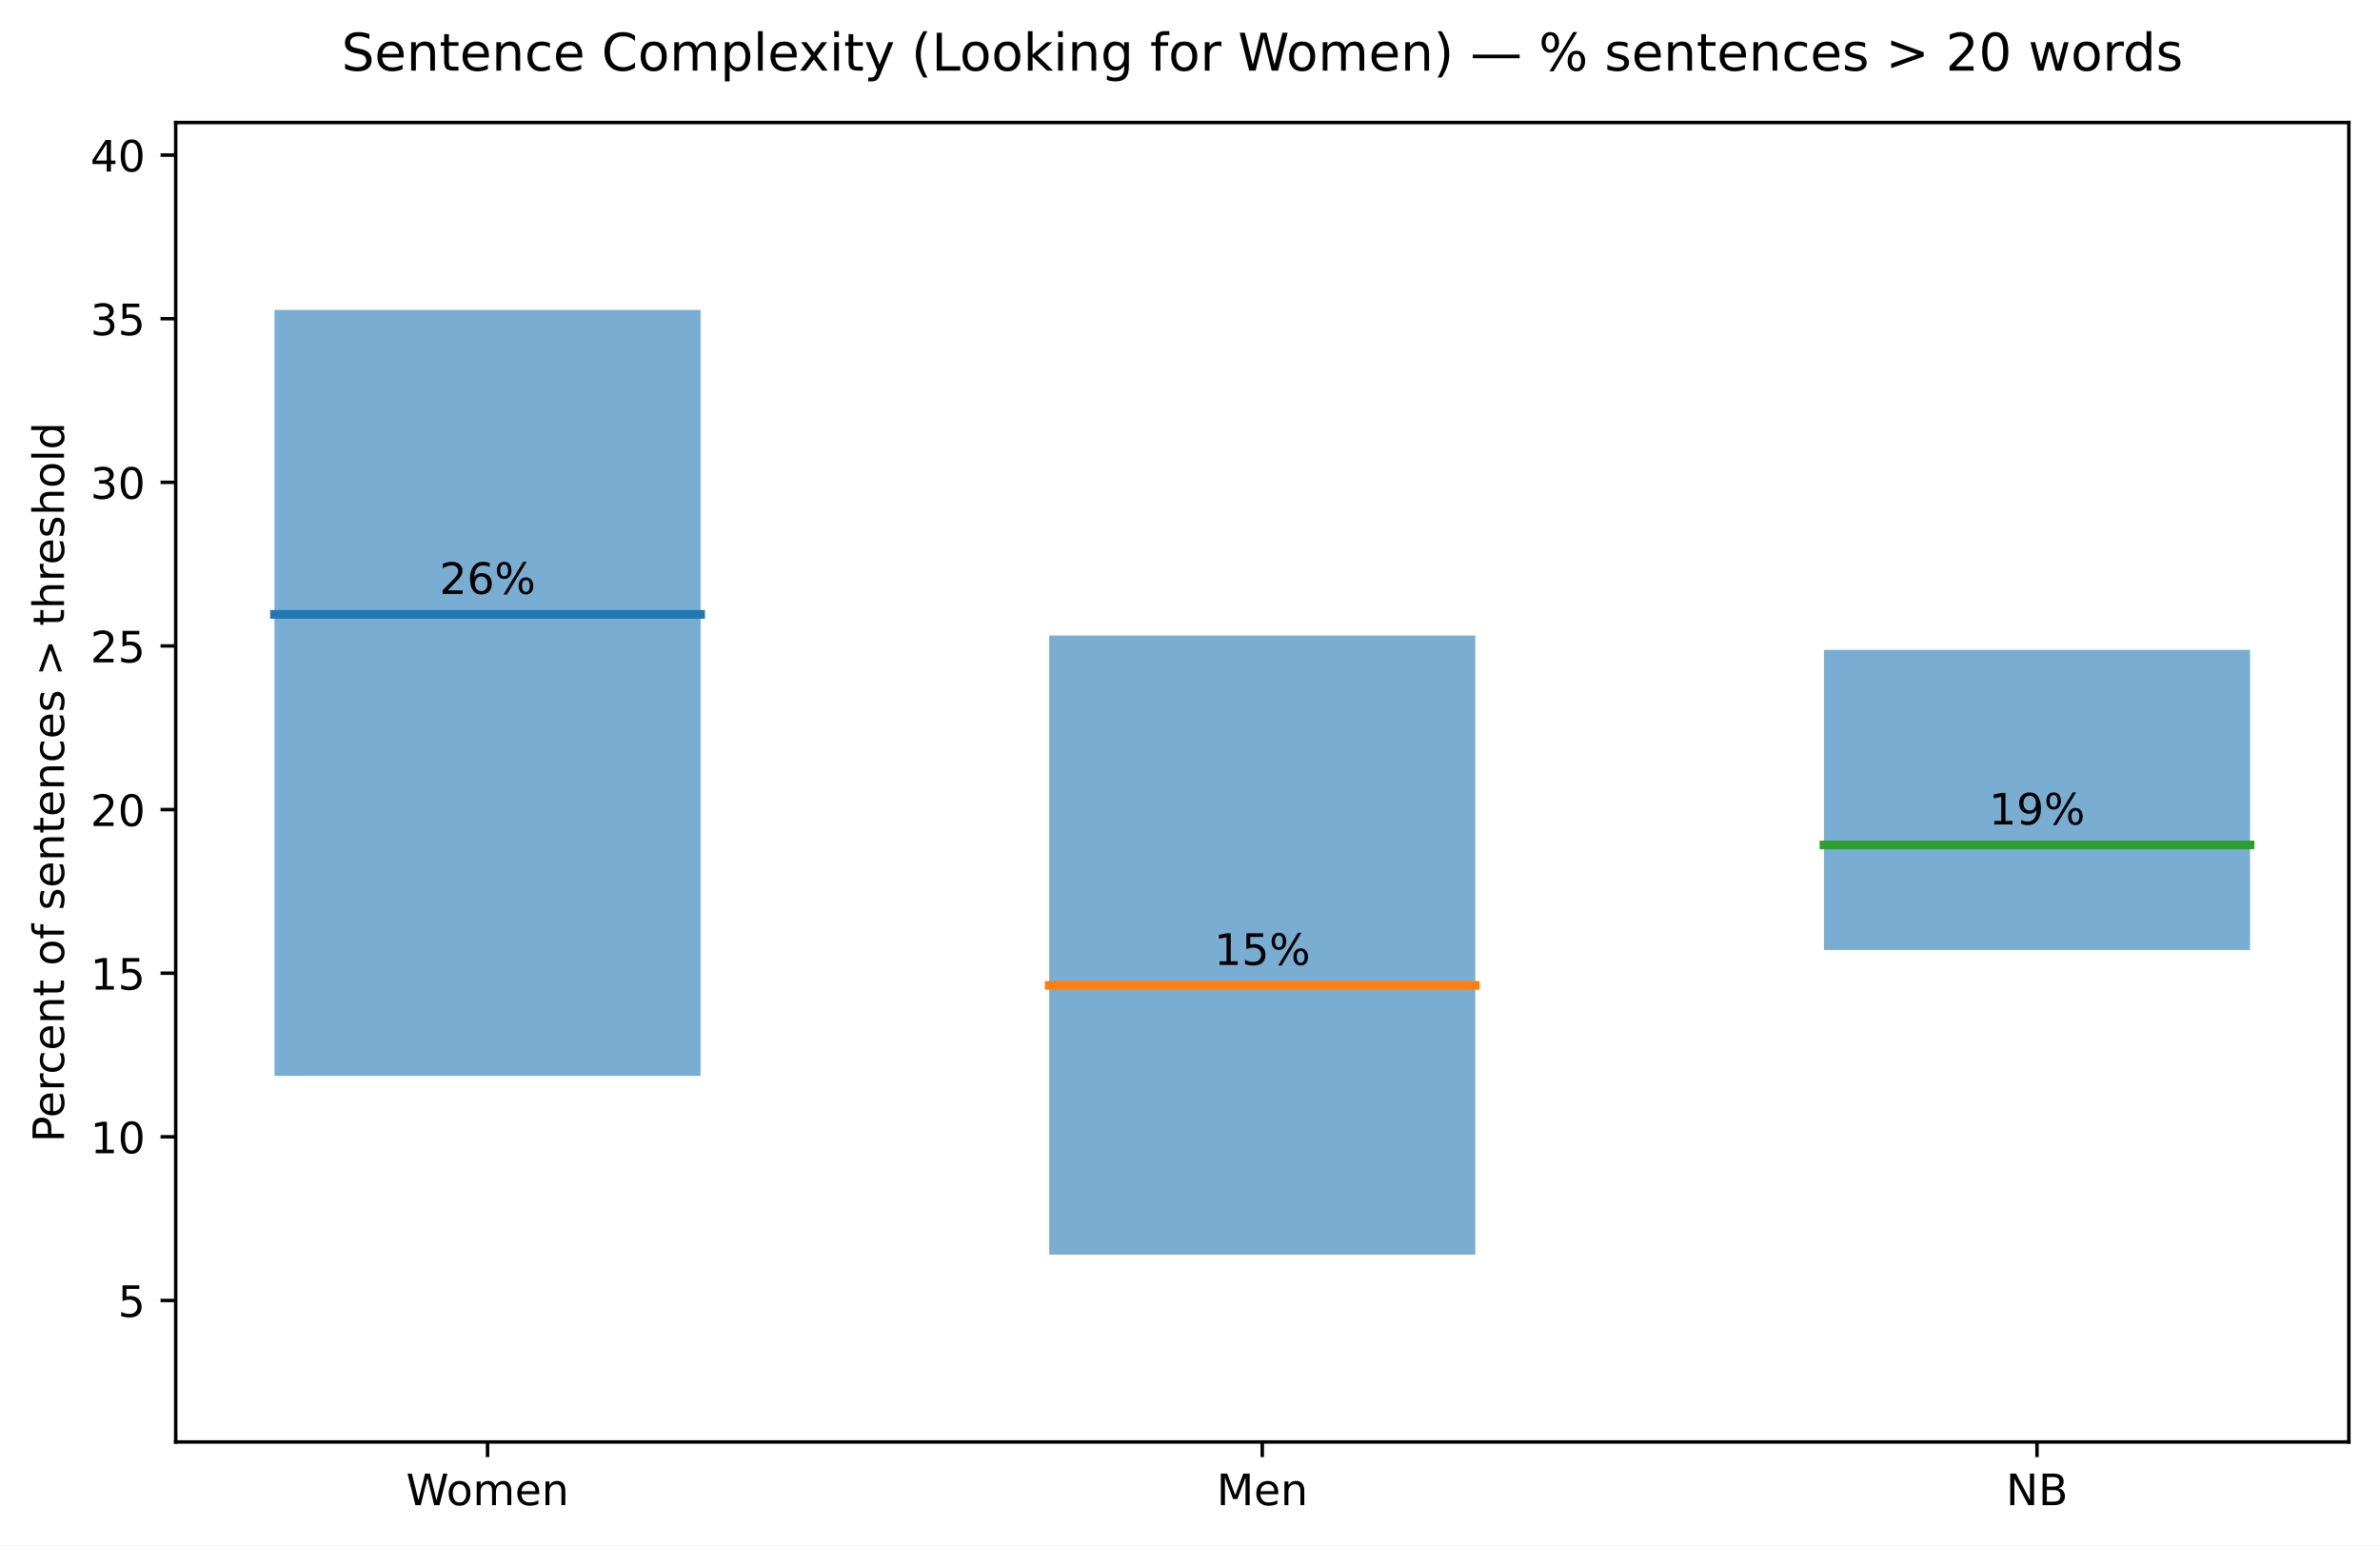
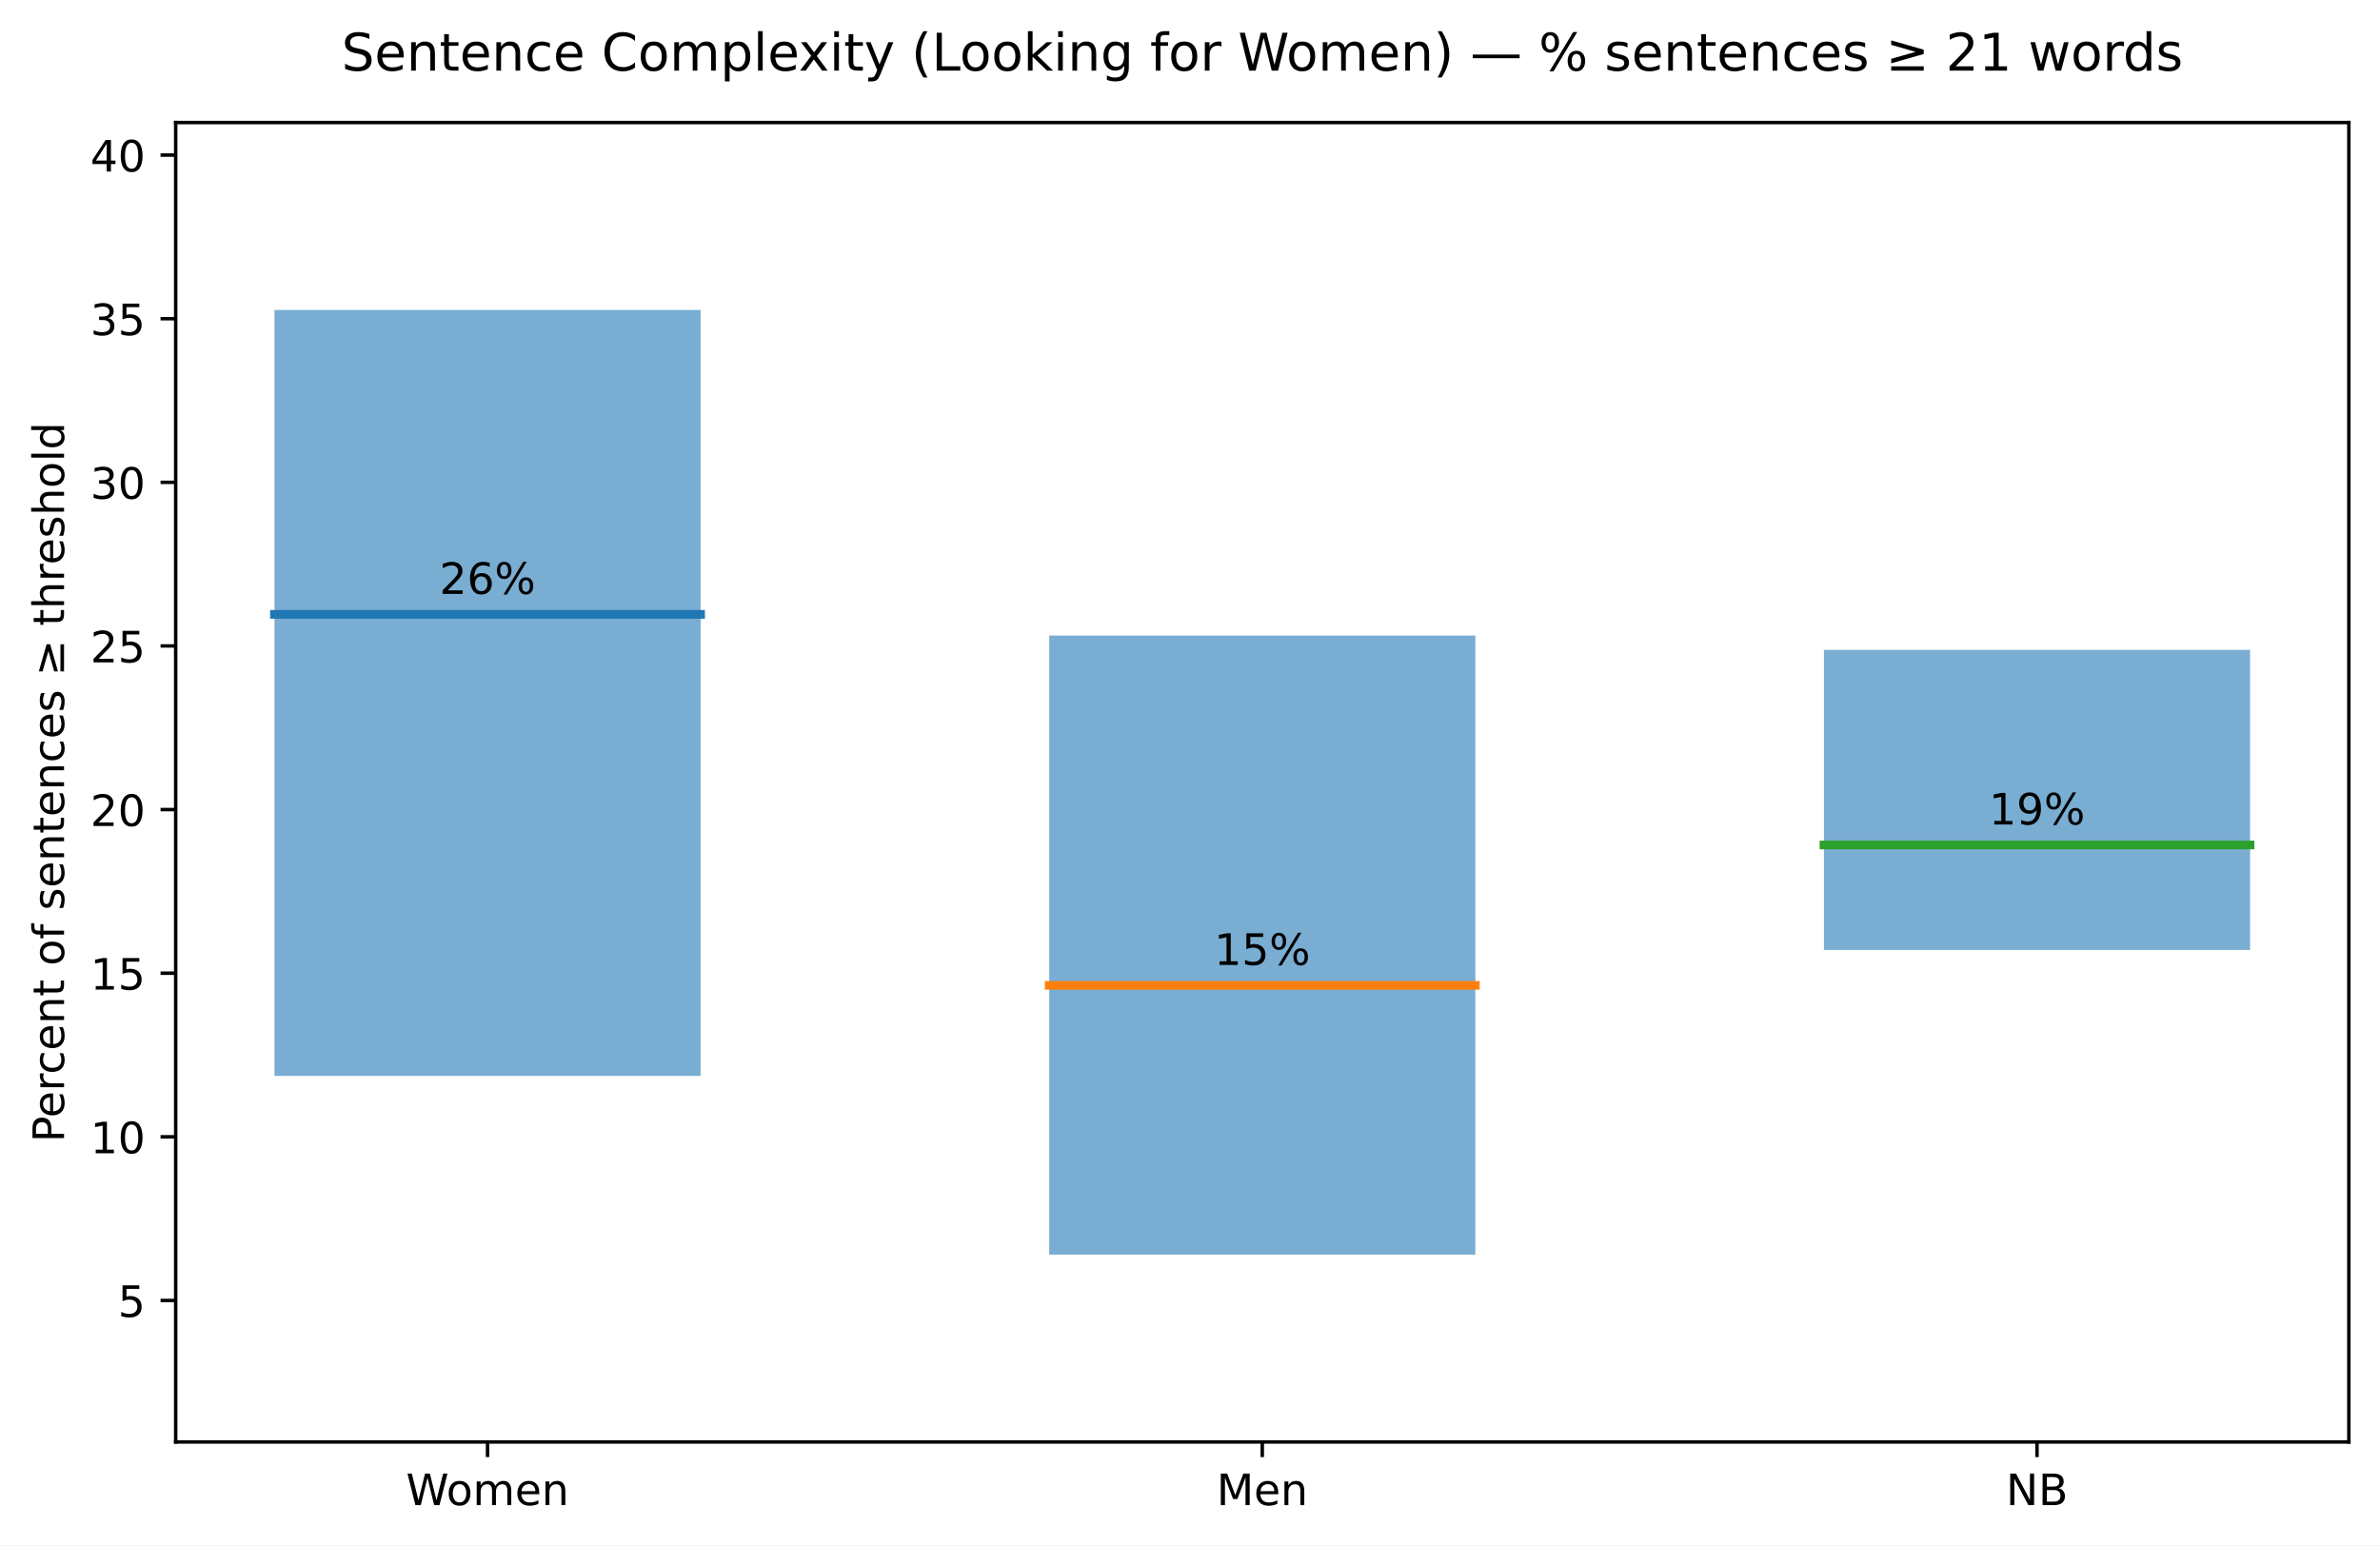
<svg xmlns="http://www.w3.org/2000/svg" xmlns:xlink="http://www.w3.org/1999/xlink" width="550.003pt" height="357.116pt" viewBox="0 0 550.003 357.116" version="1.1">
  <defs>
    <style type="text/css">*{stroke-linejoin: round; stroke-linecap: butt}</style>
  </defs>
  <g id="figure_1">
    <g id="patch_1">
      <path d="M 0 357.116  L 550.003 357.116  L 550.003 0  L 0 0  z " style="fill: #ffffff" />
    </g>
    <g id="axes_1">
      <g id="patch_2">
        <path d="M 40.603 333.238  L 542.803 333.238  L 542.803 28.318  L 40.603 28.318  z " style="fill: #ffffff" />
      </g>
      <g id="patch_3">
-         <path d="M 63.43 248.638  L 161.901 248.638  L 161.901 71.627  L 63.43 71.627  z " clip-path="url(#pf48282b319)" style="fill: #1f77b4; opacity: 0.6" />
+         <path d="M 63.43 248.638  L 161.901 248.638  L 161.901 71.627  L 63.43 71.627  z " clip-path="url(#pd7b5cca8f8)" style="fill: #1f77b4; opacity: 0.6" />
      </g>
      <g id="patch_4">
-         <path d="M 242.468 289.945  L 340.938 289.945  L 340.938 146.877  L 242.468 146.877  z " clip-path="url(#pf48282b319)" style="fill: #1f77b4; opacity: 0.6" />
+         <path d="M 242.468 289.945  L 340.938 289.945  L 340.938 146.877  L 242.468 146.877  z " clip-path="url(#pd7b5cca8f8)" style="fill: #1f77b4; opacity: 0.6" />
      </g>
      <g id="patch_5">
-         <path d="M 421.505 219.542  L 519.976 219.542  L 519.976 150.187  L 421.505 150.187  z " clip-path="url(#pf48282b319)" style="fill: #1f77b4; opacity: 0.6" />
+         <path d="M 421.505 219.542  L 519.976 219.542  L 519.976 150.187  L 421.505 150.187  z " clip-path="url(#pd7b5cca8f8)" style="fill: #1f77b4; opacity: 0.6" />
      </g>
      <g id="matplotlib.axis_1">
        <g id="xtick_1">
          <g id="line2d_1">
            <defs>
-               <path id="ma3afb90480" d="M 0 0  L 0 3.5  " style="stroke: #000000; stroke-width: 0.8" />
+               <path id="m81939af3f6" d="M 0 0  L 0 3.5  " style="stroke: #000000; stroke-width: 0.8" />
            </defs>
            <g>
-               <use xlink:href="#ma3afb90480" x="112.666" y="333.238" style="stroke: #000000; stroke-width: 0.8" />
+               <use xlink:href="#m81939af3f6" x="112.666" y="333.238" style="stroke: #000000; stroke-width: 0.8" />
            </g>
          </g>
          <g id="text_1">
            <g transform="translate(93.84069 347.8366) scale(0.1 -0.1)">
              <defs>
                <path id="DejaVuSans-57" d="M 213 4666  L 850 4666  L 1831 722  L 2809 4666  L 3519 4666  L 4500 722  L 5478 4666  L 6119 4666  L 4947 0  L 4153 0  L 3169 4050  L 2175 0  L 1381 0  L 213 4666  z " transform="scale(0.015625)" />
                <path id="DejaVuSans-6f" d="M 1959 3097  Q 1497 3097 1228 2736  Q 959 2375 959 1747  Q 959 1119 1226 758  Q 1494 397 1959 397  Q 2419 397 2687 759  Q 2956 1122 2956 1747  Q 2956 2369 2687 2733  Q 2419 3097 1959 3097  z M 1959 3584  Q 2709 3584 3137 3096  Q 3566 2609 3566 1747  Q 3566 888 3137 398  Q 2709 -91 1959 -91  Q 1206 -91 779 398  Q 353 888 353 1747  Q 353 2609 779 3096  Q 1206 3584 1959 3584  z " transform="scale(0.015625)" />
                <path id="DejaVuSans-6d" d="M 3328 2828  Q 3544 3216 3844 3400  Q 4144 3584 4550 3584  Q 5097 3584 5394 3201  Q 5691 2819 5691 2113  L 5691 0  L 5113 0  L 5113 2094  Q 5113 2597 4934 2840  Q 4756 3084 4391 3084  Q 3944 3084 3684 2787  Q 3425 2491 3425 1978  L 3425 0  L 2847 0  L 2847 2094  Q 2847 2600 2669 2842  Q 2491 3084 2119 3084  Q 1678 3084 1418 2786  Q 1159 2488 1159 1978  L 1159 0  L 581 0  L 581 3500  L 1159 3500  L 1159 2956  Q 1356 3278 1631 3431  Q 1906 3584 2284 3584  Q 2666 3584 2933 3390  Q 3200 3197 3328 2828  z " transform="scale(0.015625)" />
                <path id="DejaVuSans-65" d="M 3597 1894  L 3597 1613  L 953 1613  Q 991 1019 1311 708  Q 1631 397 2203 397  Q 2534 397 2845 478  Q 3156 559 3463 722  L 3463 178  Q 3153 47 2828 -22  Q 2503 -91 2169 -91  Q 1331 -91 842 396  Q 353 884 353 1716  Q 353 2575 817 3079  Q 1281 3584 2069 3584  Q 2775 3584 3186 3129  Q 3597 2675 3597 1894  z M 3022 2063  Q 3016 2534 2758 2815  Q 2500 3097 2075 3097  Q 1594 3097 1305 2825  Q 1016 2553 972 2059  L 3022 2063  z " transform="scale(0.015625)" />
                <path id="DejaVuSans-6e" d="M 3513 2113  L 3513 0  L 2938 0  L 2938 2094  Q 2938 2591 2744 2837  Q 2550 3084 2163 3084  Q 1697 3084 1428 2787  Q 1159 2491 1159 1978  L 1159 0  L 581 0  L 581 3500  L 1159 3500  L 1159 2956  Q 1366 3272 1645 3428  Q 1925 3584 2291 3584  Q 2894 3584 3203 3211  Q 3513 2838 3513 2113  z " transform="scale(0.015625)" />
              </defs>
              <use xlink:href="#DejaVuSans-57" />
              <use xlink:href="#DejaVuSans-6f" transform="translate(93.00195 0)" />
              <use xlink:href="#DejaVuSans-6d" transform="translate(154.1836 0)" />
              <use xlink:href="#DejaVuSans-65" transform="translate(251.5957 0)" />
              <use xlink:href="#DejaVuSans-6e" transform="translate(313.1191 0)" />
            </g>
          </g>
        </g>
        <g id="xtick_2">
          <g id="line2d_2">
            <g>
-               <use xlink:href="#ma3afb90480" x="291.703" y="333.238" style="stroke: #000000; stroke-width: 0.8" />
+               <use xlink:href="#m81939af3f6" x="291.703" y="333.238" style="stroke: #000000; stroke-width: 0.8" />
            </g>
          </g>
          <g id="text_2">
            <g transform="translate(281.1438 347.8366) scale(0.1 -0.1)">
              <defs>
                <path id="DejaVuSans-4d" d="M 628 4666  L 1569 4666  L 2759 1491  L 3956 4666  L 4897 4666  L 4897 0  L 4281 0  L 4281 4097  L 3078 897  L 2444 897  L 1241 4097  L 1241 0  L 628 0  L 628 4666  z " transform="scale(0.015625)" />
              </defs>
              <use xlink:href="#DejaVuSans-4d" />
              <use xlink:href="#DejaVuSans-65" transform="translate(86.2793 0)" />
              <use xlink:href="#DejaVuSans-6e" transform="translate(147.8027 0)" />
            </g>
          </g>
        </g>
        <g id="xtick_3">
          <g id="line2d_3">
            <g>
-               <use xlink:href="#ma3afb90480" x="470.741" y="333.238" style="stroke: #000000; stroke-width: 0.8" />
+               <use xlink:href="#m81939af3f6" x="470.741" y="333.238" style="stroke: #000000; stroke-width: 0.8" />
            </g>
          </g>
          <g id="text_3">
            <g transform="translate(463.5695 347.8366) scale(0.1 -0.1)">
              <defs>
                <path id="DejaVuSans-4e" d="M 628 4666  L 1478 4666  L 3547 763  L 3547 4666  L 4159 4666  L 4159 0  L 3309 0  L 1241 3903  L 1241 0  L 628 0  L 628 4666  z " transform="scale(0.015625)" />
                <path id="DejaVuSans-42" d="M 1259 2228  L 1259 519  L 2272 519  Q 2781 519 3026 730  Q 3272 941 3272 1375  Q 3272 1813 3026 2020  Q 2781 2228 2272 2228  L 1259 2228  z M 1259 4147  L 1259 2741  L 2194 2741  Q 2656 2741 2882 2914  Q 3109 3088 3109 3444  Q 3109 3797 2882 3972  Q 2656 4147 2194 4147  L 1259 4147  z M 628 4666  L 2241 4666  Q 2963 4666 3353 4366  Q 3744 4066 3744 3513  Q 3744 3084 3544 2831  Q 3344 2578 2956 2516  Q 3422 2416 3680 2098  Q 3938 1781 3938 1306  Q 3938 681 3513 340  Q 3088 0 2303 0  L 628 0  L 628 4666  z " transform="scale(0.015625)" />
              </defs>
              <use xlink:href="#DejaVuSans-4e" />
              <use xlink:href="#DejaVuSans-42" transform="translate(74.80469 0)" />
            </g>
          </g>
        </g>
      </g>
      <g id="matplotlib.axis_2">
        <g id="ytick_1">
          <g id="line2d_4">
            <defs>
-               <path id="mfad181a2ff" d="M 0 0  L -3.5 0  " style="stroke: #000000; stroke-width: 0.8" />
+               <path id="me7befd4b38" d="M 0 0  L -3.5 0  " style="stroke: #000000; stroke-width: 0.8" />
            </defs>
            <g>
-               <use xlink:href="#mfad181a2ff" x="40.603" y="300.534" style="stroke: #000000; stroke-width: 0.8" />
+               <use xlink:href="#me7befd4b38" x="40.603" y="300.534" style="stroke: #000000; stroke-width: 0.8" />
            </g>
          </g>
          <g id="text_4">
            <g transform="translate(27.24063 304.3331) scale(0.1 -0.1)">
              <defs>
                <path id="DejaVuSans-35" d="M 691 4666  L 3169 4666  L 3169 4134  L 1269 4134  L 1269 2991  Q 1406 3038 1543 3061  Q 1681 3084 1819 3084  Q 2600 3084 3056 2656  Q 3513 2228 3513 1497  Q 3513 744 3044 326  Q 2575 -91 1722 -91  Q 1428 -91 1123 -41  Q 819 9 494 109  L 494 744  Q 775 591 1075 516  Q 1375 441 1709 441  Q 2250 441 2565 725  Q 2881 1009 2881 1497  Q 2881 1984 2565 2268  Q 2250 2553 1709 2553  Q 1456 2553 1204 2497  Q 953 2441 691 2322  L 691 4666  z " transform="scale(0.015625)" />
              </defs>
              <use xlink:href="#DejaVuSans-35" />
            </g>
          </g>
        </g>
        <g id="ytick_2">
          <g id="line2d_5">
            <g>
-               <use xlink:href="#mfad181a2ff" x="40.603" y="262.72" style="stroke: #000000; stroke-width: 0.8" />
+               <use xlink:href="#me7befd4b38" x="40.603" y="262.72" style="stroke: #000000; stroke-width: 0.8" />
            </g>
          </g>
          <g id="text_5">
            <g transform="translate(20.87813 266.5197) scale(0.1 -0.1)">
              <defs>
                <path id="DejaVuSans-31" d="M 794 531  L 1825 531  L 1825 4091  L 703 3866  L 703 4441  L 1819 4666  L 2450 4666  L 2450 531  L 3481 531  L 3481 0  L 794 0  L 794 531  z " transform="scale(0.015625)" />
                <path id="DejaVuSans-30" d="M 2034 4250  Q 1547 4250 1301 3770  Q 1056 3291 1056 2328  Q 1056 1369 1301 889  Q 1547 409 2034 409  Q 2525 409 2770 889  Q 3016 1369 3016 2328  Q 3016 3291 2770 3770  Q 2525 4250 2034 4250  z M 2034 4750  Q 2819 4750 3233 4129  Q 3647 3509 3647 2328  Q 3647 1150 3233 529  Q 2819 -91 2034 -91  Q 1250 -91 836 529  Q 422 1150 422 2328  Q 422 3509 836 4129  Q 1250 4750 2034 4750  z " transform="scale(0.015625)" />
              </defs>
              <use xlink:href="#DejaVuSans-31" />
              <use xlink:href="#DejaVuSans-30" transform="translate(63.62305 0)" />
            </g>
          </g>
        </g>
        <g id="ytick_3">
          <g id="line2d_6">
            <g>
-               <use xlink:href="#mfad181a2ff" x="40.603" y="224.907" style="stroke: #000000; stroke-width: 0.8" />
+               <use xlink:href="#me7befd4b38" x="40.603" y="224.907" style="stroke: #000000; stroke-width: 0.8" />
            </g>
          </g>
          <g id="text_6">
            <g transform="translate(20.87813 228.7062) scale(0.1 -0.1)">
              <use xlink:href="#DejaVuSans-31" />
              <use xlink:href="#DejaVuSans-35" transform="translate(63.62305 0)" />
            </g>
          </g>
        </g>
        <g id="ytick_4">
          <g id="line2d_7">
            <g>
-               <use xlink:href="#mfad181a2ff" x="40.603" y="187.094" style="stroke: #000000; stroke-width: 0.8" />
+               <use xlink:href="#me7befd4b38" x="40.603" y="187.094" style="stroke: #000000; stroke-width: 0.8" />
            </g>
          </g>
          <g id="text_7">
            <g transform="translate(20.87813 190.8928) scale(0.1 -0.1)">
              <defs>
                <path id="DejaVuSans-32" d="M 1228 531  L 3431 531  L 3431 0  L 469 0  L 469 531  Q 828 903 1448 1529  Q 2069 2156 2228 2338  Q 2531 2678 2651 2914  Q 2772 3150 2772 3378  Q 2772 3750 2511 3984  Q 2250 4219 1831 4219  Q 1534 4219 1204 4116  Q 875 4013 500 3803  L 500 4441  Q 881 4594 1212 4672  Q 1544 4750 1819 4750  Q 2544 4750 2975 4387  Q 3406 4025 3406 3419  Q 3406 3131 3298 2873  Q 3191 2616 2906 2266  Q 2828 2175 2409 1742  Q 1991 1309 1228 531  z " transform="scale(0.015625)" />
              </defs>
              <use xlink:href="#DejaVuSans-32" />
              <use xlink:href="#DejaVuSans-30" transform="translate(63.62305 0)" />
            </g>
          </g>
        </g>
        <g id="ytick_5">
          <g id="line2d_8">
            <g>
-               <use xlink:href="#mfad181a2ff" x="40.603" y="149.28" style="stroke: #000000; stroke-width: 0.8" />
+               <use xlink:href="#me7befd4b38" x="40.603" y="149.28" style="stroke: #000000; stroke-width: 0.8" />
            </g>
          </g>
          <g id="text_8">
            <g transform="translate(20.87813 153.0793) scale(0.1 -0.1)">
              <use xlink:href="#DejaVuSans-32" />
              <use xlink:href="#DejaVuSans-35" transform="translate(63.62305 0)" />
            </g>
          </g>
        </g>
        <g id="ytick_6">
          <g id="line2d_9">
            <g>
-               <use xlink:href="#mfad181a2ff" x="40.603" y="111.467" style="stroke: #000000; stroke-width: 0.8" />
+               <use xlink:href="#me7befd4b38" x="40.603" y="111.467" style="stroke: #000000; stroke-width: 0.8" />
            </g>
          </g>
          <g id="text_9">
            <g transform="translate(20.87813 115.2658) scale(0.1 -0.1)">
              <defs>
                <path id="DejaVuSans-33" d="M 2597 2516  Q 3050 2419 3304 2112  Q 3559 1806 3559 1356  Q 3559 666 3084 287  Q 2609 -91 1734 -91  Q 1441 -91 1130 -33  Q 819 25 488 141  L 488 750  Q 750 597 1062 519  Q 1375 441 1716 441  Q 2309 441 2620 675  Q 2931 909 2931 1356  Q 2931 1769 2642 2001  Q 2353 2234 1838 2234  L 1294 2234  L 1294 2753  L 1863 2753  Q 2328 2753 2575 2939  Q 2822 3125 2822 3475  Q 2822 3834 2567 4026  Q 2313 4219 1838 4219  Q 1578 4219 1281 4162  Q 984 4106 628 3988  L 628 4550  Q 988 4650 1302 4700  Q 1616 4750 1894 4750  Q 2613 4750 3031 4423  Q 3450 4097 3450 3541  Q 3450 3153 3228 2886  Q 3006 2619 2597 2516  z " transform="scale(0.015625)" />
              </defs>
              <use xlink:href="#DejaVuSans-33" />
              <use xlink:href="#DejaVuSans-30" transform="translate(63.62305 0)" />
            </g>
          </g>
        </g>
        <g id="ytick_7">
          <g id="line2d_10">
            <g>
-               <use xlink:href="#mfad181a2ff" x="40.603" y="73.653" style="stroke: #000000; stroke-width: 0.8" />
+               <use xlink:href="#me7befd4b38" x="40.603" y="73.653" style="stroke: #000000; stroke-width: 0.8" />
            </g>
          </g>
          <g id="text_10">
            <g transform="translate(20.87813 77.45239) scale(0.1 -0.1)">
              <use xlink:href="#DejaVuSans-33" />
              <use xlink:href="#DejaVuSans-35" transform="translate(63.62305 0)" />
            </g>
          </g>
        </g>
        <g id="ytick_8">
          <g id="line2d_11">
            <g>
-               <use xlink:href="#mfad181a2ff" x="40.603" y="35.84" style="stroke: #000000; stroke-width: 0.8" />
+               <use xlink:href="#me7befd4b38" x="40.603" y="35.84" style="stroke: #000000; stroke-width: 0.8" />
            </g>
          </g>
          <g id="text_11">
            <g transform="translate(20.87813 39.63893) scale(0.1 -0.1)">
              <defs>
                <path id="DejaVuSans-34" d="M 2419 4116  L 825 1625  L 2419 1625  L 2419 4116  z M 2253 4666  L 3047 4666  L 3047 1625  L 3713 1625  L 3713 1100  L 3047 1100  L 3047 0  L 2419 0  L 2419 1100  L 313 1100  L 313 1709  L 2253 4666  z " transform="scale(0.015625)" />
              </defs>
              <use xlink:href="#DejaVuSans-34" />
              <use xlink:href="#DejaVuSans-30" transform="translate(63.62305 0)" />
            </g>
          </g>
        </g>
        <g id="text_12">
          <g transform="translate(14.79844 263.982) rotate(-90) scale(0.1 -0.1)">
            <defs>
              <path id="DejaVuSans-50" d="M 1259 4147  L 1259 2394  L 2053 2394  Q 2494 2394 2734 2622  Q 2975 2850 2975 3272  Q 2975 3691 2734 3919  Q 2494 4147 2053 4147  L 1259 4147  z M 628 4666  L 2053 4666  Q 2838 4666 3239 4311  Q 3641 3956 3641 3272  Q 3641 2581 3239 2228  Q 2838 1875 2053 1875  L 1259 1875  L 1259 0  L 628 0  L 628 4666  z " transform="scale(0.015625)" />
              <path id="DejaVuSans-72" d="M 2631 2963  Q 2534 3019 2420 3045  Q 2306 3072 2169 3072  Q 1681 3072 1420 2755  Q 1159 2438 1159 1844  L 1159 0  L 581 0  L 581 3500  L 1159 3500  L 1159 2956  Q 1341 3275 1631 3429  Q 1922 3584 2338 3584  Q 2397 3584 2469 3576  Q 2541 3569 2628 3553  L 2631 2963  z " transform="scale(0.015625)" />
              <path id="DejaVuSans-63" d="M 3122 3366  L 3122 2828  Q 2878 2963 2633 3030  Q 2388 3097 2138 3097  Q 1578 3097 1268 2742  Q 959 2388 959 1747  Q 959 1106 1268 751  Q 1578 397 2138 397  Q 2388 397 2633 464  Q 2878 531 3122 666  L 3122 134  Q 2881 22 2623 -34  Q 2366 -91 2075 -91  Q 1284 -91 818 406  Q 353 903 353 1747  Q 353 2603 823 3093  Q 1294 3584 2113 3584  Q 2378 3584 2631 3529  Q 2884 3475 3122 3366  z " transform="scale(0.015625)" />
              <path id="DejaVuSans-74" d="M 1172 4494  L 1172 3500  L 2356 3500  L 2356 3053  L 1172 3053  L 1172 1153  Q 1172 725 1289 603  Q 1406 481 1766 481  L 2356 481  L 2356 0  L 1766 0  Q 1100 0 847 248  Q 594 497 594 1153  L 594 3053  L 172 3053  L 172 3500  L 594 3500  L 594 4494  L 1172 4494  z " transform="scale(0.015625)" />
              <path id="DejaVuSans-20" transform="scale(0.015625)" />
              <path id="DejaVuSans-66" d="M 2375 4863  L 2375 4384  L 1825 4384  Q 1516 4384 1395 4259  Q 1275 4134 1275 3809  L 1275 3500  L 2222 3500  L 2222 3053  L 1275 3053  L 1275 0  L 697 0  L 697 3053  L 147 3053  L 147 3500  L 697 3500  L 697 3744  Q 697 4328 969 4595  Q 1241 4863 1831 4863  L 2375 4863  z " transform="scale(0.015625)" />
              <path id="DejaVuSans-73" d="M 2834 3397  L 2834 2853  Q 2591 2978 2328 3040  Q 2066 3103 1784 3103  Q 1356 3103 1142 2972  Q 928 2841 928 2578  Q 928 2378 1081 2264  Q 1234 2150 1697 2047  L 1894 2003  Q 2506 1872 2764 1633  Q 3022 1394 3022 966  Q 3022 478 2636 193  Q 2250 -91 1575 -91  Q 1294 -91 989 -36  Q 684 19 347 128  L 347 722  Q 666 556 975 473  Q 1284 391 1588 391  Q 1994 391 2212 530  Q 2431 669 2431 922  Q 2431 1156 2273 1281  Q 2116 1406 1581 1522  L 1381 1569  Q 847 1681 609 1914  Q 372 2147 372 2553  Q 372 3047 722 3315  Q 1072 3584 1716 3584  Q 2034 3584 2315 3537  Q 2597 3491 2834 3397  z " transform="scale(0.015625)" />
-               <path id="DejaVuSans-3e" d="M 678 3150  L 678 3719  L 4684 2266  L 4684 1747  L 678 294  L 678 863  L 3897 2003  L 678 3150  z " transform="scale(0.015625)" />
+               <path id="DejaVuSans-2265" d="M 678 3175  L 678 3725  L 4684 2578  L 4684 2047  L 678 897  L 678 1453  L 3681 2309  L 678 3175  z M 4684 531  L 4684 0  L 678 0  L 678 531  L 4684 531  z " transform="scale(0.015625)" />
              <path id="DejaVuSans-68" d="M 3513 2113  L 3513 0  L 2938 0  L 2938 2094  Q 2938 2591 2744 2837  Q 2550 3084 2163 3084  Q 1697 3084 1428 2787  Q 1159 2491 1159 1978  L 1159 0  L 581 0  L 581 4863  L 1159 4863  L 1159 2956  Q 1366 3272 1645 3428  Q 1925 3584 2291 3584  Q 2894 3584 3203 3211  Q 3513 2838 3513 2113  z " transform="scale(0.015625)" />
              <path id="DejaVuSans-6c" d="M 603 4863  L 1178 4863  L 1178 0  L 603 0  L 603 4863  z " transform="scale(0.015625)" />
              <path id="DejaVuSans-64" d="M 2906 2969  L 2906 4863  L 3481 4863  L 3481 0  L 2906 0  L 2906 525  Q 2725 213 2448 61  Q 2172 -91 1784 -91  Q 1150 -91 751 415  Q 353 922 353 1747  Q 353 2572 751 3078  Q 1150 3584 1784 3584  Q 2172 3584 2448 3432  Q 2725 3281 2906 2969  z M 947 1747  Q 947 1113 1208 752  Q 1469 391 1925 391  Q 2381 391 2643 752  Q 2906 1113 2906 1747  Q 2906 2381 2643 2742  Q 2381 3103 1925 3103  Q 1469 3103 1208 2742  Q 947 2381 947 1747  z " transform="scale(0.015625)" />
            </defs>
            <use xlink:href="#DejaVuSans-50" />
            <use xlink:href="#DejaVuSans-65" transform="translate(56.67773 0)" />
            <use xlink:href="#DejaVuSans-72" transform="translate(118.2012 0)" />
            <use xlink:href="#DejaVuSans-63" transform="translate(157.0645 0)" />
            <use xlink:href="#DejaVuSans-65" transform="translate(212.0449 0)" />
            <use xlink:href="#DejaVuSans-6e" transform="translate(273.5684 0)" />
            <use xlink:href="#DejaVuSans-74" transform="translate(336.9473 0)" />
            <use xlink:href="#DejaVuSans-20" transform="translate(376.1562 0)" />
            <use xlink:href="#DejaVuSans-6f" transform="translate(407.9434 0)" />
            <use xlink:href="#DejaVuSans-66" transform="translate(469.125 0)" />
            <use xlink:href="#DejaVuSans-20" transform="translate(504.3301 0)" />
            <use xlink:href="#DejaVuSans-73" transform="translate(536.1172 0)" />
            <use xlink:href="#DejaVuSans-65" transform="translate(588.2168 0)" />
            <use xlink:href="#DejaVuSans-6e" transform="translate(649.7402 0)" />
            <use xlink:href="#DejaVuSans-74" transform="translate(713.1191 0)" />
            <use xlink:href="#DejaVuSans-65" transform="translate(752.3281 0)" />
            <use xlink:href="#DejaVuSans-6e" transform="translate(813.8516 0)" />
            <use xlink:href="#DejaVuSans-63" transform="translate(877.2305 0)" />
            <use xlink:href="#DejaVuSans-65" transform="translate(932.2109 0)" />
            <use xlink:href="#DejaVuSans-73" transform="translate(993.7344 0)" />
            <use xlink:href="#DejaVuSans-20" transform="translate(1045.834 0)" />
-             <use xlink:href="#DejaVuSans-3e" transform="translate(1077.621 0)" />
+             <use xlink:href="#DejaVuSans-2265" transform="translate(1077.621 0)" />
            <use xlink:href="#DejaVuSans-20" transform="translate(1161.41 0)" />
            <use xlink:href="#DejaVuSans-74" transform="translate(1193.197 0)" />
            <use xlink:href="#DejaVuSans-68" transform="translate(1232.406 0)" />
            <use xlink:href="#DejaVuSans-72" transform="translate(1295.785 0)" />
            <use xlink:href="#DejaVuSans-65" transform="translate(1334.648 0)" />
            <use xlink:href="#DejaVuSans-73" transform="translate(1396.172 0)" />
            <use xlink:href="#DejaVuSans-68" transform="translate(1448.271 0)" />
            <use xlink:href="#DejaVuSans-6f" transform="translate(1511.65 0)" />
            <use xlink:href="#DejaVuSans-6c" transform="translate(1572.832 0)" />
            <use xlink:href="#DejaVuSans-64" transform="translate(1600.615 0)" />
          </g>
        </g>
      </g>
      <g id="line2d_12">
-         <path d="M 63.43 141.981  L 161.901 141.981  " clip-path="url(#pf48282b319)" style="fill: none; stroke: #1f77b4; stroke-width: 2; stroke-linecap: square" />
+         <path d="M 63.43 141.981  L 161.901 141.981  " clip-path="url(#pd7b5cca8f8)" style="fill: none; stroke: #1f77b4; stroke-width: 2; stroke-linecap: square" />
      </g>
      <g id="line2d_13">
-         <path d="M 242.468 227.713  L 340.938 227.713  " clip-path="url(#pf48282b319)" style="fill: none; stroke: #ff7f0e; stroke-width: 2; stroke-linecap: square" />
+         <path d="M 242.468 227.713  L 340.938 227.713  " clip-path="url(#pd7b5cca8f8)" style="fill: none; stroke: #ff7f0e; stroke-width: 2; stroke-linecap: square" />
      </g>
      <g id="line2d_14">
-         <path d="M 421.505 195.269  L 519.976 195.269  " clip-path="url(#pf48282b319)" style="fill: none; stroke: #2ca02c; stroke-width: 2; stroke-linecap: square" />
+         <path d="M 421.505 195.269  L 519.976 195.269  " clip-path="url(#pd7b5cca8f8)" style="fill: none; stroke: #2ca02c; stroke-width: 2; stroke-linecap: square" />
      </g>
      <g id="patch_6">
        <path d="M 40.603 333.238  L 40.603 28.318  " style="fill: none; stroke: #000000; stroke-width: 0.8; stroke-linejoin: miter; stroke-linecap: square" />
      </g>
      <g id="patch_7">
        <path d="M 542.803 333.238  L 542.803 28.318  " style="fill: none; stroke: #000000; stroke-width: 0.8; stroke-linejoin: miter; stroke-linecap: square" />
      </g>
      <g id="patch_8">
        <path d="M 40.603 333.238  L 542.803 333.238  " style="fill: none; stroke: #000000; stroke-width: 0.8; stroke-linejoin: miter; stroke-linecap: square" />
      </g>
      <g id="patch_9">
        <path d="M 40.603 28.318  L 542.803 28.318  " style="fill: none; stroke: #000000; stroke-width: 0.8; stroke-linejoin: miter; stroke-linecap: square" />
      </g>
      <g id="text_13">
        <g transform="translate(101.5524 137.2545) scale(0.1 -0.1)">
          <defs>
            <path id="DejaVuSans-36" d="M 2113 2584  Q 1688 2584 1439 2293  Q 1191 2003 1191 1497  Q 1191 994 1439 701  Q 1688 409 2113 409  Q 2538 409 2786 701  Q 3034 994 3034 1497  Q 3034 2003 2786 2293  Q 2538 2584 2113 2584  z M 3366 4563  L 3366 3988  Q 3128 4100 2886 4159  Q 2644 4219 2406 4219  Q 1781 4219 1451 3797  Q 1122 3375 1075 2522  Q 1259 2794 1537 2939  Q 1816 3084 2150 3084  Q 2853 3084 3261 2657  Q 3669 2231 3669 1497  Q 3669 778 3244 343  Q 2819 -91 2113 -91  Q 1303 -91 875 529  Q 447 1150 447 2328  Q 447 3434 972 4092  Q 1497 4750 2381 4750  Q 2619 4750 2861 4703  Q 3103 4656 3366 4563  z " transform="scale(0.015625)" />
            <path id="DejaVuSans-25" d="M 4653 2053  Q 4381 2053 4226 1822  Q 4072 1591 4072 1178  Q 4072 772 4226 539  Q 4381 306 4653 306  Q 4919 306 5073 539  Q 5228 772 5228 1178  Q 5228 1588 5073 1820  Q 4919 2053 4653 2053  z M 4653 2450  Q 5147 2450 5437 2106  Q 5728 1763 5728 1178  Q 5728 594 5436 251  Q 5144 -91 4653 -91  Q 4153 -91 3862 251  Q 3572 594 3572 1178  Q 3572 1766 3864 2108  Q 4156 2450 4653 2450  z M 1428 4353  Q 1159 4353 1004 4120  Q 850 3888 850 3481  Q 850 3069 1003 2837  Q 1156 2606 1428 2606  Q 1700 2606 1854 2837  Q 2009 3069 2009 3481  Q 2009 3884 1853 4118  Q 1697 4353 1428 4353  z M 4250 4750  L 4750 4750  L 1831 -91  L 1331 -91  L 4250 4750  z M 1428 4750  Q 1922 4750 2215 4408  Q 2509 4066 2509 3481  Q 2509 2891 2217 2550  Q 1925 2209 1428 2209  Q 931 2209 642 2551  Q 353 2894 353 3481  Q 353 4063 643 4406  Q 934 4750 1428 4750  z " transform="scale(0.015625)" />
          </defs>
          <use xlink:href="#DejaVuSans-32" />
          <use xlink:href="#DejaVuSans-36" transform="translate(63.62305 0)" />
          <use xlink:href="#DejaVuSans-25" transform="translate(127.2461 0)" />
        </g>
      </g>
      <g id="text_14">
        <g transform="translate(280.5898 222.9864) scale(0.1 -0.1)">
          <use xlink:href="#DejaVuSans-31" />
          <use xlink:href="#DejaVuSans-35" transform="translate(63.62305 0)" />
          <use xlink:href="#DejaVuSans-25" transform="translate(127.2461 0)" />
        </g>
      </g>
      <g id="text_15">
        <g transform="translate(459.6273 190.5428) scale(0.1 -0.1)">
          <defs>
            <path id="DejaVuSans-39" d="M 703 97  L 703 672  Q 941 559 1184 500  Q 1428 441 1663 441  Q 2288 441 2617 861  Q 2947 1281 2994 2138  Q 2813 1869 2534 1725  Q 2256 1581 1919 1581  Q 1219 1581 811 2004  Q 403 2428 403 3163  Q 403 3881 828 4315  Q 1253 4750 1959 4750  Q 2769 4750 3195 4129  Q 3622 3509 3622 2328  Q 3622 1225 3098 567  Q 2575 -91 1691 -91  Q 1453 -91 1209 -44  Q 966 3 703 97  z M 1959 2075  Q 2384 2075 2632 2365  Q 2881 2656 2881 3163  Q 2881 3666 2632 3958  Q 2384 4250 1959 4250  Q 1534 4250 1286 3958  Q 1038 3666 1038 3163  Q 1038 2656 1286 2365  Q 1534 2075 1959 2075  z " transform="scale(0.015625)" />
          </defs>
          <use xlink:href="#DejaVuSans-31" />
          <use xlink:href="#DejaVuSans-39" transform="translate(63.62305 0)" />
          <use xlink:href="#DejaVuSans-25" transform="translate(127.2461 0)" />
        </g>
      </g>
      <g id="text_16">
        <g transform="translate(78.92719 16.31812) scale(0.12 -0.12)">
          <defs>
            <path id="DejaVuSans-53" d="M 3425 4513  L 3425 3897  Q 3066 4069 2747 4153  Q 2428 4238 2131 4238  Q 1616 4238 1336 4038  Q 1056 3838 1056 3469  Q 1056 3159 1242 3001  Q 1428 2844 1947 2747  L 2328 2669  Q 3034 2534 3370 2195  Q 3706 1856 3706 1288  Q 3706 609 3251 259  Q 2797 -91 1919 -91  Q 1588 -91 1214 -16  Q 841 59 441 206  L 441 856  Q 825 641 1194 531  Q 1563 422 1919 422  Q 2459 422 2753 634  Q 3047 847 3047 1241  Q 3047 1584 2836 1778  Q 2625 1972 2144 2069  L 1759 2144  Q 1053 2284 737 2584  Q 422 2884 422 3419  Q 422 4038 858 4394  Q 1294 4750 2059 4750  Q 2388 4750 2728 4690  Q 3069 4631 3425 4513  z " transform="scale(0.015625)" />
            <path id="DejaVuSans-43" d="M 4122 4306  L 4122 3641  Q 3803 3938 3442 4084  Q 3081 4231 2675 4231  Q 1875 4231 1450 3742  Q 1025 3253 1025 2328  Q 1025 1406 1450 917  Q 1875 428 2675 428  Q 3081 428 3442 575  Q 3803 722 4122 1019  L 4122 359  Q 3791 134 3420 21  Q 3050 -91 2638 -91  Q 1578 -91 968 557  Q 359 1206 359 2328  Q 359 3453 968 4101  Q 1578 4750 2638 4750  Q 3056 4750 3426 4639  Q 3797 4528 4122 4306  z " transform="scale(0.015625)" />
            <path id="DejaVuSans-70" d="M 1159 525  L 1159 -1331  L 581 -1331  L 581 3500  L 1159 3500  L 1159 2969  Q 1341 3281 1617 3432  Q 1894 3584 2278 3584  Q 2916 3584 3314 3078  Q 3713 2572 3713 1747  Q 3713 922 3314 415  Q 2916 -91 2278 -91  Q 1894 -91 1617 61  Q 1341 213 1159 525  z M 3116 1747  Q 3116 2381 2855 2742  Q 2594 3103 2138 3103  Q 1681 3103 1420 2742  Q 1159 2381 1159 1747  Q 1159 1113 1420 752  Q 1681 391 2138 391  Q 2594 391 2855 752  Q 3116 1113 3116 1747  z " transform="scale(0.015625)" />
            <path id="DejaVuSans-78" d="M 3513 3500  L 2247 1797  L 3578 0  L 2900 0  L 1881 1375  L 863 0  L 184 0  L 1544 1831  L 300 3500  L 978 3500  L 1906 2253  L 2834 3500  L 3513 3500  z " transform="scale(0.015625)" />
            <path id="DejaVuSans-69" d="M 603 3500  L 1178 3500  L 1178 0  L 603 0  L 603 3500  z M 603 4863  L 1178 4863  L 1178 4134  L 603 4134  L 603 4863  z " transform="scale(0.015625)" />
            <path id="DejaVuSans-79" d="M 2059 -325  Q 1816 -950 1584 -1140  Q 1353 -1331 966 -1331  L 506 -1331  L 506 -850  L 844 -850  Q 1081 -850 1212 -737  Q 1344 -625 1503 -206  L 1606 56  L 191 3500  L 800 3500  L 1894 763  L 2988 3500  L 3597 3500  L 2059 -325  z " transform="scale(0.015625)" />
            <path id="DejaVuSans-28" d="M 1984 4856  Q 1566 4138 1362 3434  Q 1159 2731 1159 2009  Q 1159 1288 1364 580  Q 1569 -128 1984 -844  L 1484 -844  Q 1016 -109 783 600  Q 550 1309 550 2009  Q 550 2706 781 3412  Q 1013 4119 1484 4856  L 1984 4856  z " transform="scale(0.015625)" />
            <path id="DejaVuSans-4c" d="M 628 4666  L 1259 4666  L 1259 531  L 3531 531  L 3531 0  L 628 0  L 628 4666  z " transform="scale(0.015625)" />
            <path id="DejaVuSans-6b" d="M 581 4863  L 1159 4863  L 1159 1991  L 2875 3500  L 3609 3500  L 1753 1863  L 3688 0  L 2938 0  L 1159 1709  L 1159 0  L 581 0  L 581 4863  z " transform="scale(0.015625)" />
            <path id="DejaVuSans-67" d="M 2906 1791  Q 2906 2416 2648 2759  Q 2391 3103 1925 3103  Q 1463 3103 1205 2759  Q 947 2416 947 1791  Q 947 1169 1205 825  Q 1463 481 1925 481  Q 2391 481 2648 825  Q 2906 1169 2906 1791  z M 3481 434  Q 3481 -459 3084 -895  Q 2688 -1331 1869 -1331  Q 1566 -1331 1297 -1286  Q 1028 -1241 775 -1147  L 775 -588  Q 1028 -725 1275 -790  Q 1522 -856 1778 -856  Q 2344 -856 2625 -561  Q 2906 -266 2906 331  L 2906 616  Q 2728 306 2450 153  Q 2172 0 1784 0  Q 1141 0 747 490  Q 353 981 353 1791  Q 353 2603 747 3093  Q 1141 3584 1784 3584  Q 2172 3584 2450 3431  Q 2728 3278 2906 2969  L 2906 3500  L 3481 3500  L 3481 434  z " transform="scale(0.015625)" />
            <path id="DejaVuSans-29" d="M 513 4856  L 1013 4856  Q 1481 4119 1714 3412  Q 1947 2706 1947 2009  Q 1947 1309 1714 600  Q 1481 -109 1013 -844  L 513 -844  Q 928 -128 1133 580  Q 1338 1288 1338 2009  Q 1338 2731 1133 3434  Q 928 4138 513 4856  z " transform="scale(0.015625)" />
            <path id="DejaVuSans-2014" d="M 313 1978  L 6088 1978  L 6088 1528  L 313 1528  L 313 1978  z " transform="scale(0.015625)" />
            <path id="DejaVuSans-77" d="M 269 3500  L 844 3500  L 1563 769  L 2278 3500  L 2956 3500  L 3675 769  L 4391 3500  L 4966 3500  L 4050 0  L 3372 0  L 2619 2869  L 1863 0  L 1184 0  L 269 3500  z " transform="scale(0.015625)" />
          </defs>
          <use xlink:href="#DejaVuSans-53" />
          <use xlink:href="#DejaVuSans-65" transform="translate(63.47656 0)" />
          <use xlink:href="#DejaVuSans-6e" transform="translate(125 0)" />
          <use xlink:href="#DejaVuSans-74" transform="translate(188.3789 0)" />
          <use xlink:href="#DejaVuSans-65" transform="translate(227.5879 0)" />
          <use xlink:href="#DejaVuSans-6e" transform="translate(289.1113 0)" />
          <use xlink:href="#DejaVuSans-63" transform="translate(352.4902 0)" />
          <use xlink:href="#DejaVuSans-65" transform="translate(407.4707 0)" />
          <use xlink:href="#DejaVuSans-20" transform="translate(468.9941 0)" />
          <use xlink:href="#DejaVuSans-43" transform="translate(500.7812 0)" />
          <use xlink:href="#DejaVuSans-6f" transform="translate(570.6055 0)" />
          <use xlink:href="#DejaVuSans-6d" transform="translate(631.7871 0)" />
          <use xlink:href="#DejaVuSans-70" transform="translate(729.1992 0)" />
          <use xlink:href="#DejaVuSans-6c" transform="translate(792.6758 0)" />
          <use xlink:href="#DejaVuSans-65" transform="translate(820.459 0)" />
          <use xlink:href="#DejaVuSans-78" transform="translate(880.2324 0)" />
          <use xlink:href="#DejaVuSans-69" transform="translate(939.4121 0)" />
          <use xlink:href="#DejaVuSans-74" transform="translate(967.1953 0)" />
          <use xlink:href="#DejaVuSans-79" transform="translate(1006.404 0)" />
          <use xlink:href="#DejaVuSans-20" transform="translate(1065.584 0)" />
          <use xlink:href="#DejaVuSans-28" transform="translate(1097.371 0)" />
          <use xlink:href="#DejaVuSans-4c" transform="translate(1136.385 0)" />
          <use xlink:href="#DejaVuSans-6f" transform="translate(1190.348 0)" />
          <use xlink:href="#DejaVuSans-6f" transform="translate(1251.529 0)" />
          <use xlink:href="#DejaVuSans-6b" transform="translate(1312.711 0)" />
          <use xlink:href="#DejaVuSans-69" transform="translate(1370.621 0)" />
          <use xlink:href="#DejaVuSans-6e" transform="translate(1398.404 0)" />
          <use xlink:href="#DejaVuSans-67" transform="translate(1461.783 0)" />
          <use xlink:href="#DejaVuSans-20" transform="translate(1525.26 0)" />
          <use xlink:href="#DejaVuSans-66" transform="translate(1557.047 0)" />
          <use xlink:href="#DejaVuSans-6f" transform="translate(1592.252 0)" />
          <use xlink:href="#DejaVuSans-72" transform="translate(1653.434 0)" />
          <use xlink:href="#DejaVuSans-20" transform="translate(1694.547 0)" />
          <use xlink:href="#DejaVuSans-57" transform="translate(1726.334 0)" />
          <use xlink:href="#DejaVuSans-6f" transform="translate(1819.336 0)" />
          <use xlink:href="#DejaVuSans-6d" transform="translate(1880.518 0)" />
          <use xlink:href="#DejaVuSans-65" transform="translate(1977.93 0)" />
          <use xlink:href="#DejaVuSans-6e" transform="translate(2039.453 0)" />
          <use xlink:href="#DejaVuSans-29" transform="translate(2102.832 0)" />
          <use xlink:href="#DejaVuSans-20" transform="translate(2141.846 0)" />
          <use xlink:href="#DejaVuSans-2014" transform="translate(2173.633 0)" />
          <use xlink:href="#DejaVuSans-20" transform="translate(2273.633 0)" />
          <use xlink:href="#DejaVuSans-25" transform="translate(2305.42 0)" />
          <use xlink:href="#DejaVuSans-20" transform="translate(2400.439 0)" />
          <use xlink:href="#DejaVuSans-73" transform="translate(2432.227 0)" />
          <use xlink:href="#DejaVuSans-65" transform="translate(2484.326 0)" />
          <use xlink:href="#DejaVuSans-6e" transform="translate(2545.85 0)" />
          <use xlink:href="#DejaVuSans-74" transform="translate(2609.229 0)" />
          <use xlink:href="#DejaVuSans-65" transform="translate(2648.438 0)" />
          <use xlink:href="#DejaVuSans-6e" transform="translate(2709.961 0)" />
          <use xlink:href="#DejaVuSans-63" transform="translate(2773.34 0)" />
          <use xlink:href="#DejaVuSans-65" transform="translate(2828.32 0)" />
          <use xlink:href="#DejaVuSans-73" transform="translate(2889.844 0)" />
          <use xlink:href="#DejaVuSans-20" transform="translate(2941.943 0)" />
-           <use xlink:href="#DejaVuSans-3e" transform="translate(2973.73 0)" />
+           <use xlink:href="#DejaVuSans-2265" transform="translate(2973.73 0)" />
          <use xlink:href="#DejaVuSans-20" transform="translate(3057.52 0)" />
          <use xlink:href="#DejaVuSans-32" transform="translate(3089.307 0)" />
-           <use xlink:href="#DejaVuSans-30" transform="translate(3152.93 0)" />
+           <use xlink:href="#DejaVuSans-31" transform="translate(3152.93 0)" />
          <use xlink:href="#DejaVuSans-20" transform="translate(3216.553 0)" />
          <use xlink:href="#DejaVuSans-77" transform="translate(3248.34 0)" />
          <use xlink:href="#DejaVuSans-6f" transform="translate(3330.127 0)" />
          <use xlink:href="#DejaVuSans-72" transform="translate(3391.309 0)" />
          <use xlink:href="#DejaVuSans-64" transform="translate(3430.672 0)" />
          <use xlink:href="#DejaVuSans-73" transform="translate(3494.148 0)" />
        </g>
      </g>
    </g>
  </g>
  <defs>
-     <clipPath id="pf48282b319">
+     <clipPath id="pd7b5cca8f8">
      <rect x="40.603" y="28.318" width="502.2" height="304.92" />
    </clipPath>
  </defs>
</svg>
